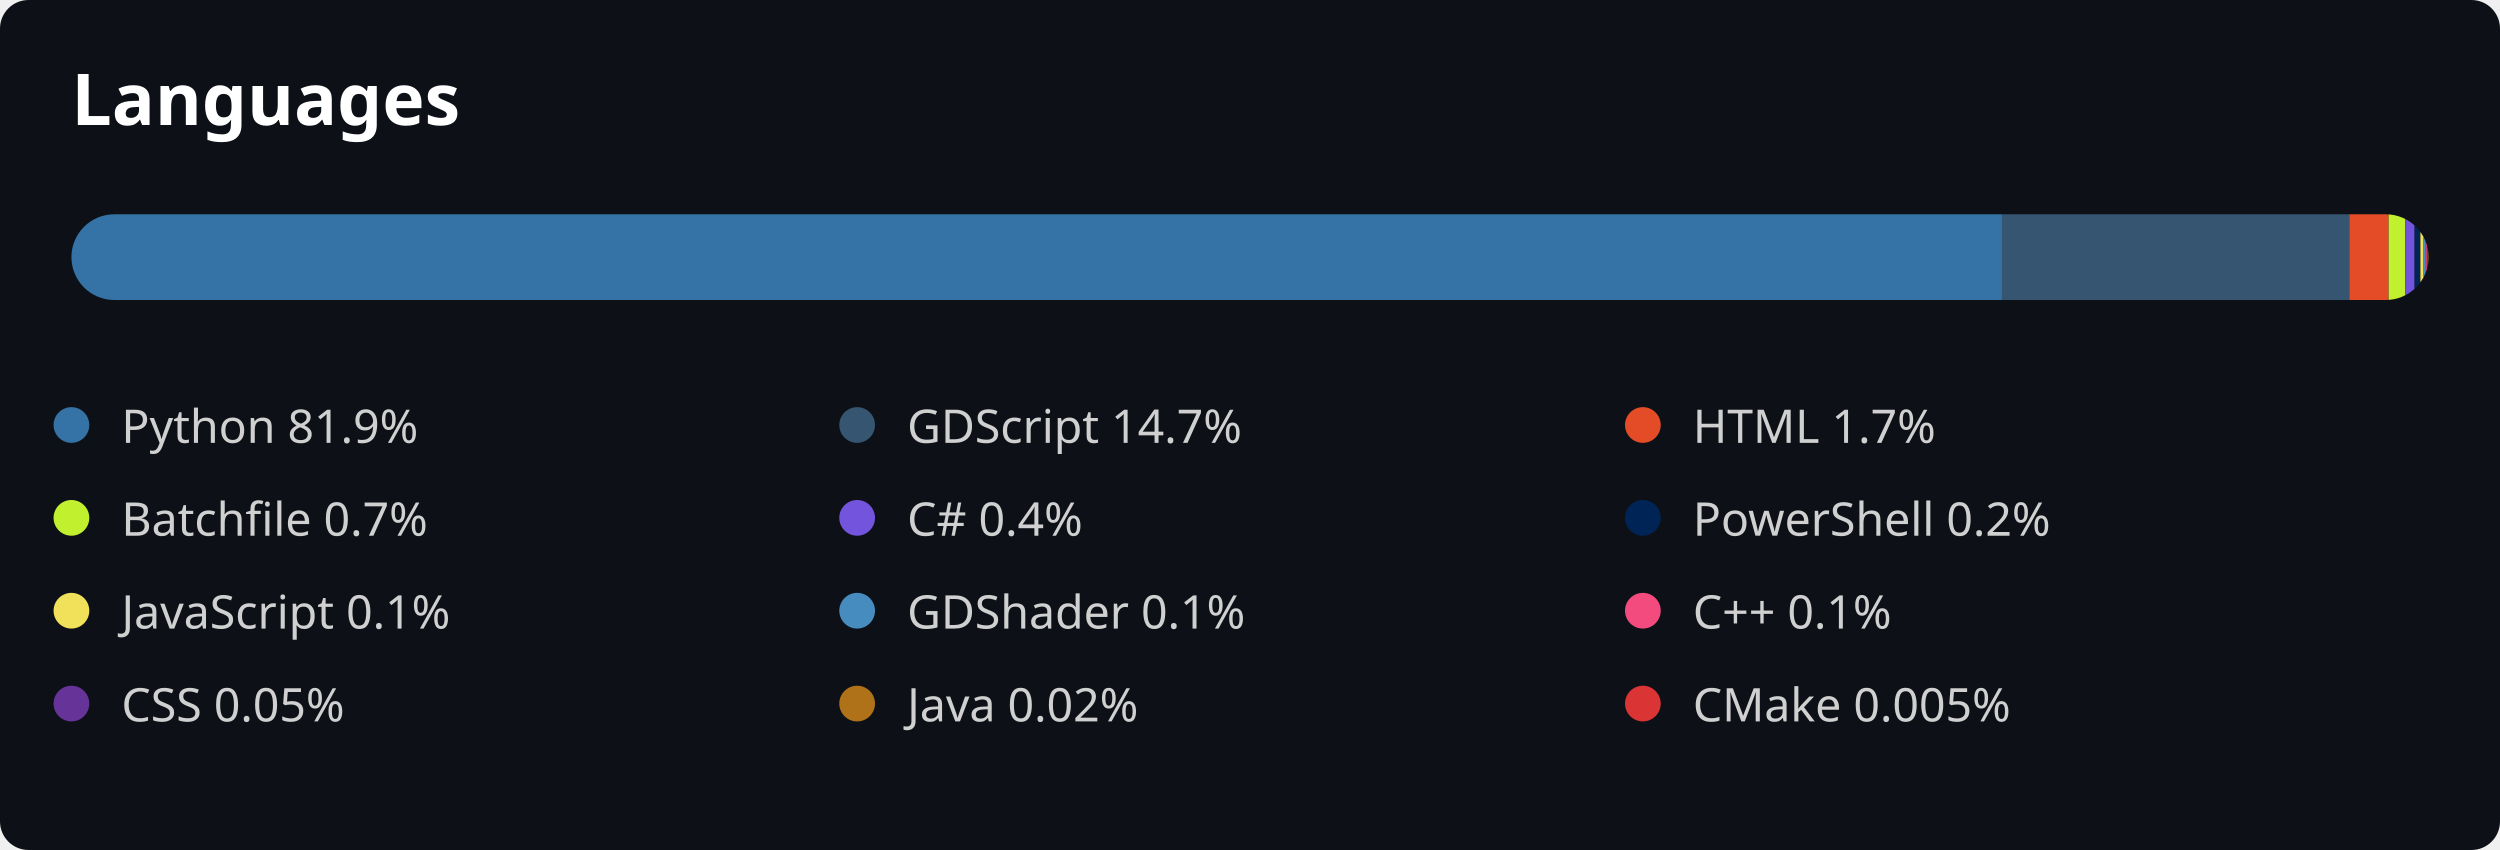
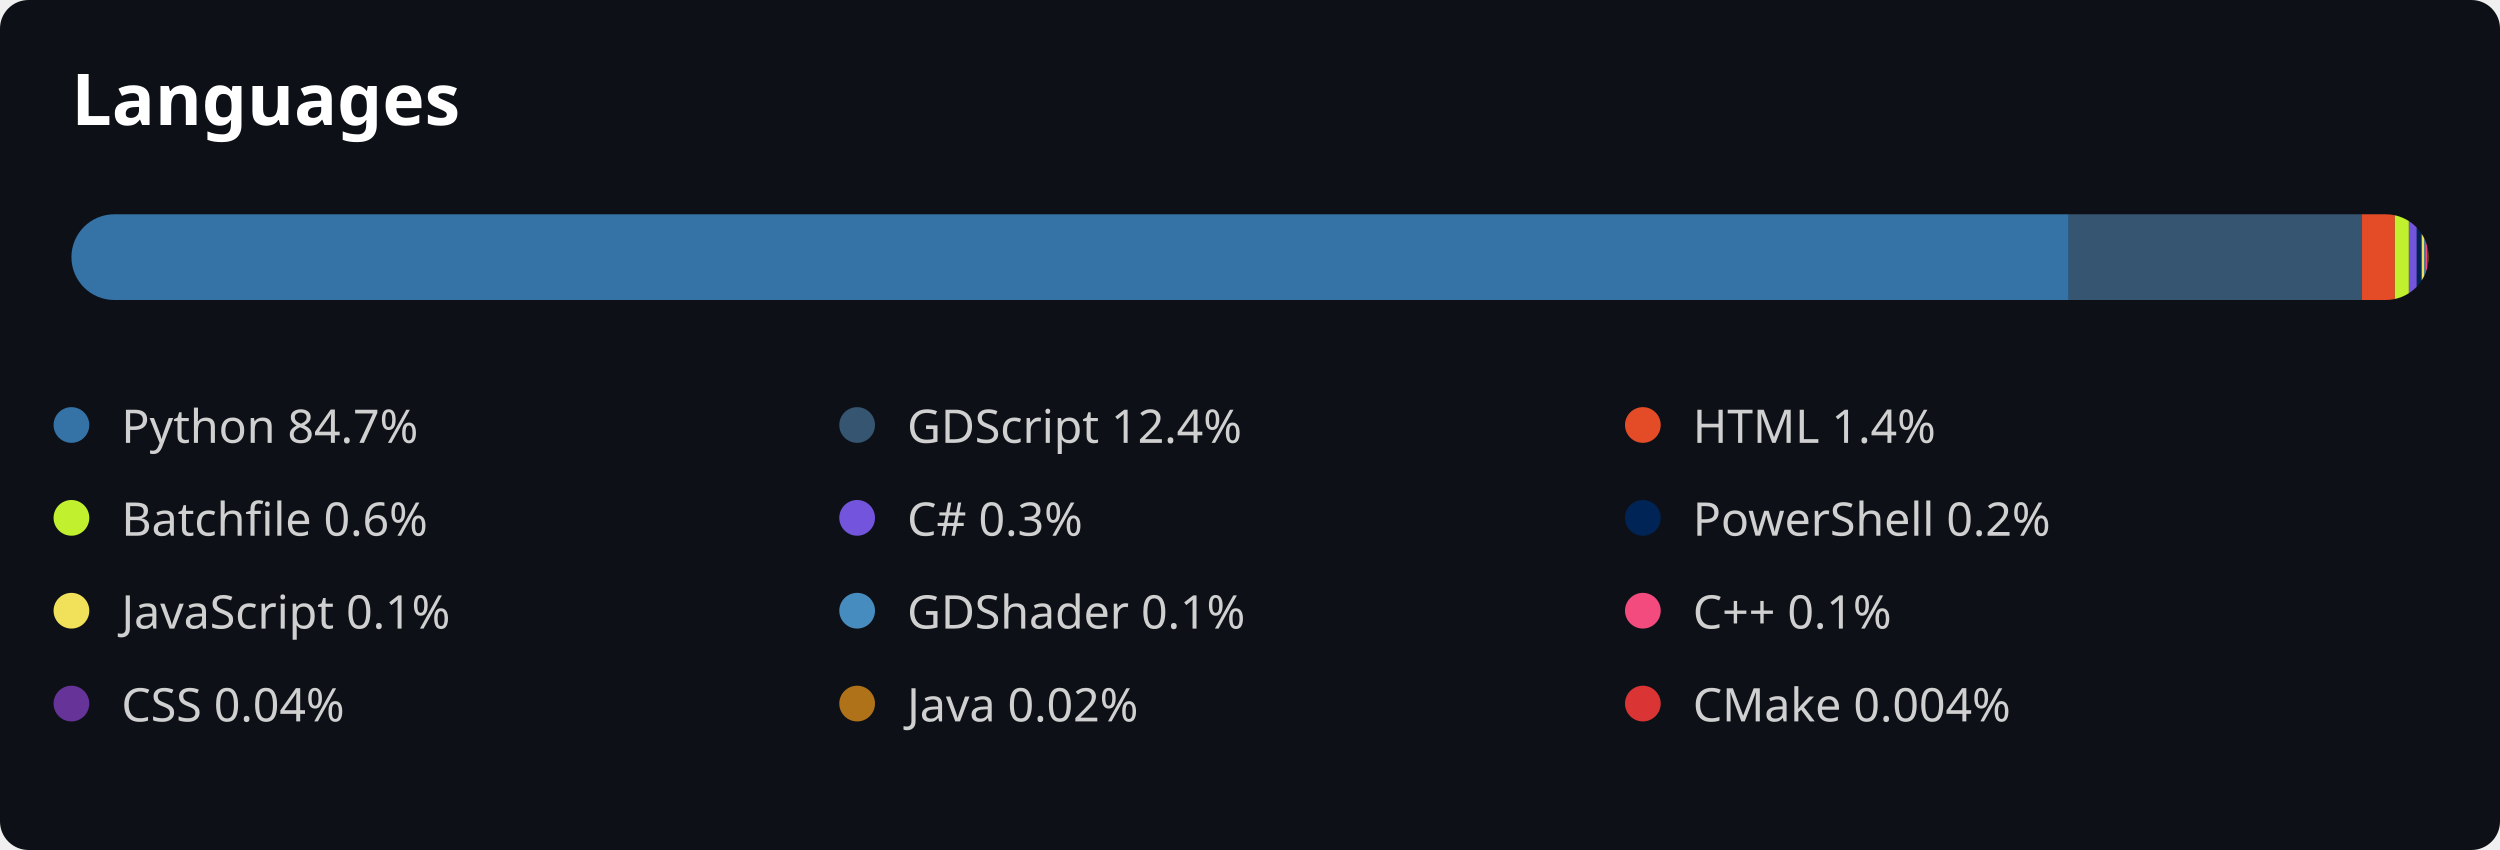
<svg xmlns="http://www.w3.org/2000/svg" width="700" height="238" viewBox="0 0 700 238">
  <style>
    .title { font: 600 20px 'Segoe UI', Ubuntu, Sans-Serif; fill: #ffffff; }
    .legend-text { font: 400 13px 'Segoe UI', Ubuntu, Sans-Serif; fill: #d0d0d0; }
  </style>
  <rect width="100%" height="100%" rx="8" fill="#0d1117" />
  <text x="20" y="35" class="title">Languages</text>
  <clipPath id="barClip">
    <rect x="20" y="60" width="660" height="24" rx="12.0" />
  </clipPath>
  <g clip-path="url(#barClip)">
-     <rect x="20.00" y="60" width="540.55" height="24" fill="#3572A5" />
-     <rect x="560.55" y="60" width="97.24" height="24" fill="#355570" />
-     <rect x="657.80" y="60" width="11.01" height="24" fill="#e34c26" />
-     <rect x="668.81" y="60" width="4.66" height="24" fill="#C1F12E" />
-     <rect x="673.47" y="60" width="2.62" height="24" fill="#7355dd" />
-     <rect x="676.09" y="60" width="1.62" height="24" fill="#012456" />
-     <rect x="677.71" y="60" width="0.88" height="24" fill="#f1e05a" />
-     <rect x="678.59" y="60" width="0.49" height="24" fill="#478CBF" />
-     <rect x="679.08" y="60" width="0.44" height="24" fill="#f34b7d" />
-     <rect x="679.52" y="60" width="0.30" height="24" fill="#663399" />
-     <rect x="679.82" y="60" width="0.15" height="24" fill="#b07219" />
+     <rect x="20.00" y="60" width="559.26" height="24" fill="#3572A5" />
+     <rect x="579.26" y="60" width="82.01" height="24" fill="#355570" />
+     <rect x="661.27" y="60" width="9.29" height="24" fill="#e34c26" />
+     <rect x="670.56" y="60" width="3.93" height="24" fill="#C1F12E" />
+     <rect x="674.49" y="60" width="2.21" height="24" fill="#7355dd" />
+     <rect x="676.70" y="60" width="1.36" height="24" fill="#012456" />
+     <rect x="678.07" y="60" width="0.74" height="24" fill="#f1e05a" />
+     <rect x="678.81" y="60" width="0.41" height="24" fill="#478CBF" />
+     <rect x="679.23" y="60" width="0.37" height="24" fill="#f34b7d" />
+     <rect x="679.60" y="60" width="0.25" height="24" fill="#663399" />
+     <rect x="679.85" y="60" width="0.12" height="24" fill="#b07219" />
    <rect x="679.97" y="60" width="0.03" height="24" fill="#DA3434" />
  </g>
  <circle cx="20" cy="119" r="5" fill="#3572A5" />
-   <text x="34" y="124" class="legend-text">Python 81.9%</text>
+   <text x="34" y="124" class="legend-text">Python 84.7%</text>
  <circle cx="240" cy="119" r="5" fill="#355570" />
-   <text x="254" y="124" class="legend-text">GDScript 14.7%</text>
+   <text x="254" y="124" class="legend-text">GDScript 12.4%</text>
  <circle cx="460" cy="119" r="5" fill="#e34c26" />
-   <text x="474" y="124" class="legend-text">HTML 1.7%</text>
+   <text x="474" y="124" class="legend-text">HTML 1.4%</text>
  <circle cx="20" cy="145" r="5" fill="#C1F12E" />
-   <text x="34" y="150" class="legend-text">Batchfile 0.7%</text>
+   <text x="34" y="150" class="legend-text">Batchfile 0.6%</text>
  <circle cx="240" cy="145" r="5" fill="#7355dd" />
-   <text x="254" y="150" class="legend-text">C# 0.4%</text>
+   <text x="254" y="150" class="legend-text">C# 0.3%</text>
  <circle cx="460" cy="145" r="5" fill="#012456" />
  <text x="474" y="150" class="legend-text">PowerShell 0.2%</text>
  <circle cx="20" cy="171" r="5" fill="#f1e05a" />
  <text x="34" y="176" class="legend-text">JavaScript 0.1%</text>
  <circle cx="240" cy="171" r="5" fill="#478CBF" />
  <text x="254" y="176" class="legend-text">GDShader 0.1%</text>
  <circle cx="460" cy="171" r="5" fill="#f34b7d" />
  <text x="474" y="176" class="legend-text">C++ 0.1%</text>
  <circle cx="20" cy="197" r="5" fill="#663399" />
-   <text x="34" y="202" class="legend-text">CSS 0.05%</text>
+   <text x="34" y="202" class="legend-text">CSS 0.04%</text>
  <circle cx="240" cy="197" r="5" fill="#b07219" />
  <text x="254" y="202" class="legend-text">Java 0.02%</text>
  <circle cx="460" cy="197" r="5" fill="#DA3434" />
-   <text x="474" y="202" class="legend-text">CMake 0.005%</text>
+   <text x="474" y="202" class="legend-text">CMake 0.004%</text>
</svg>
